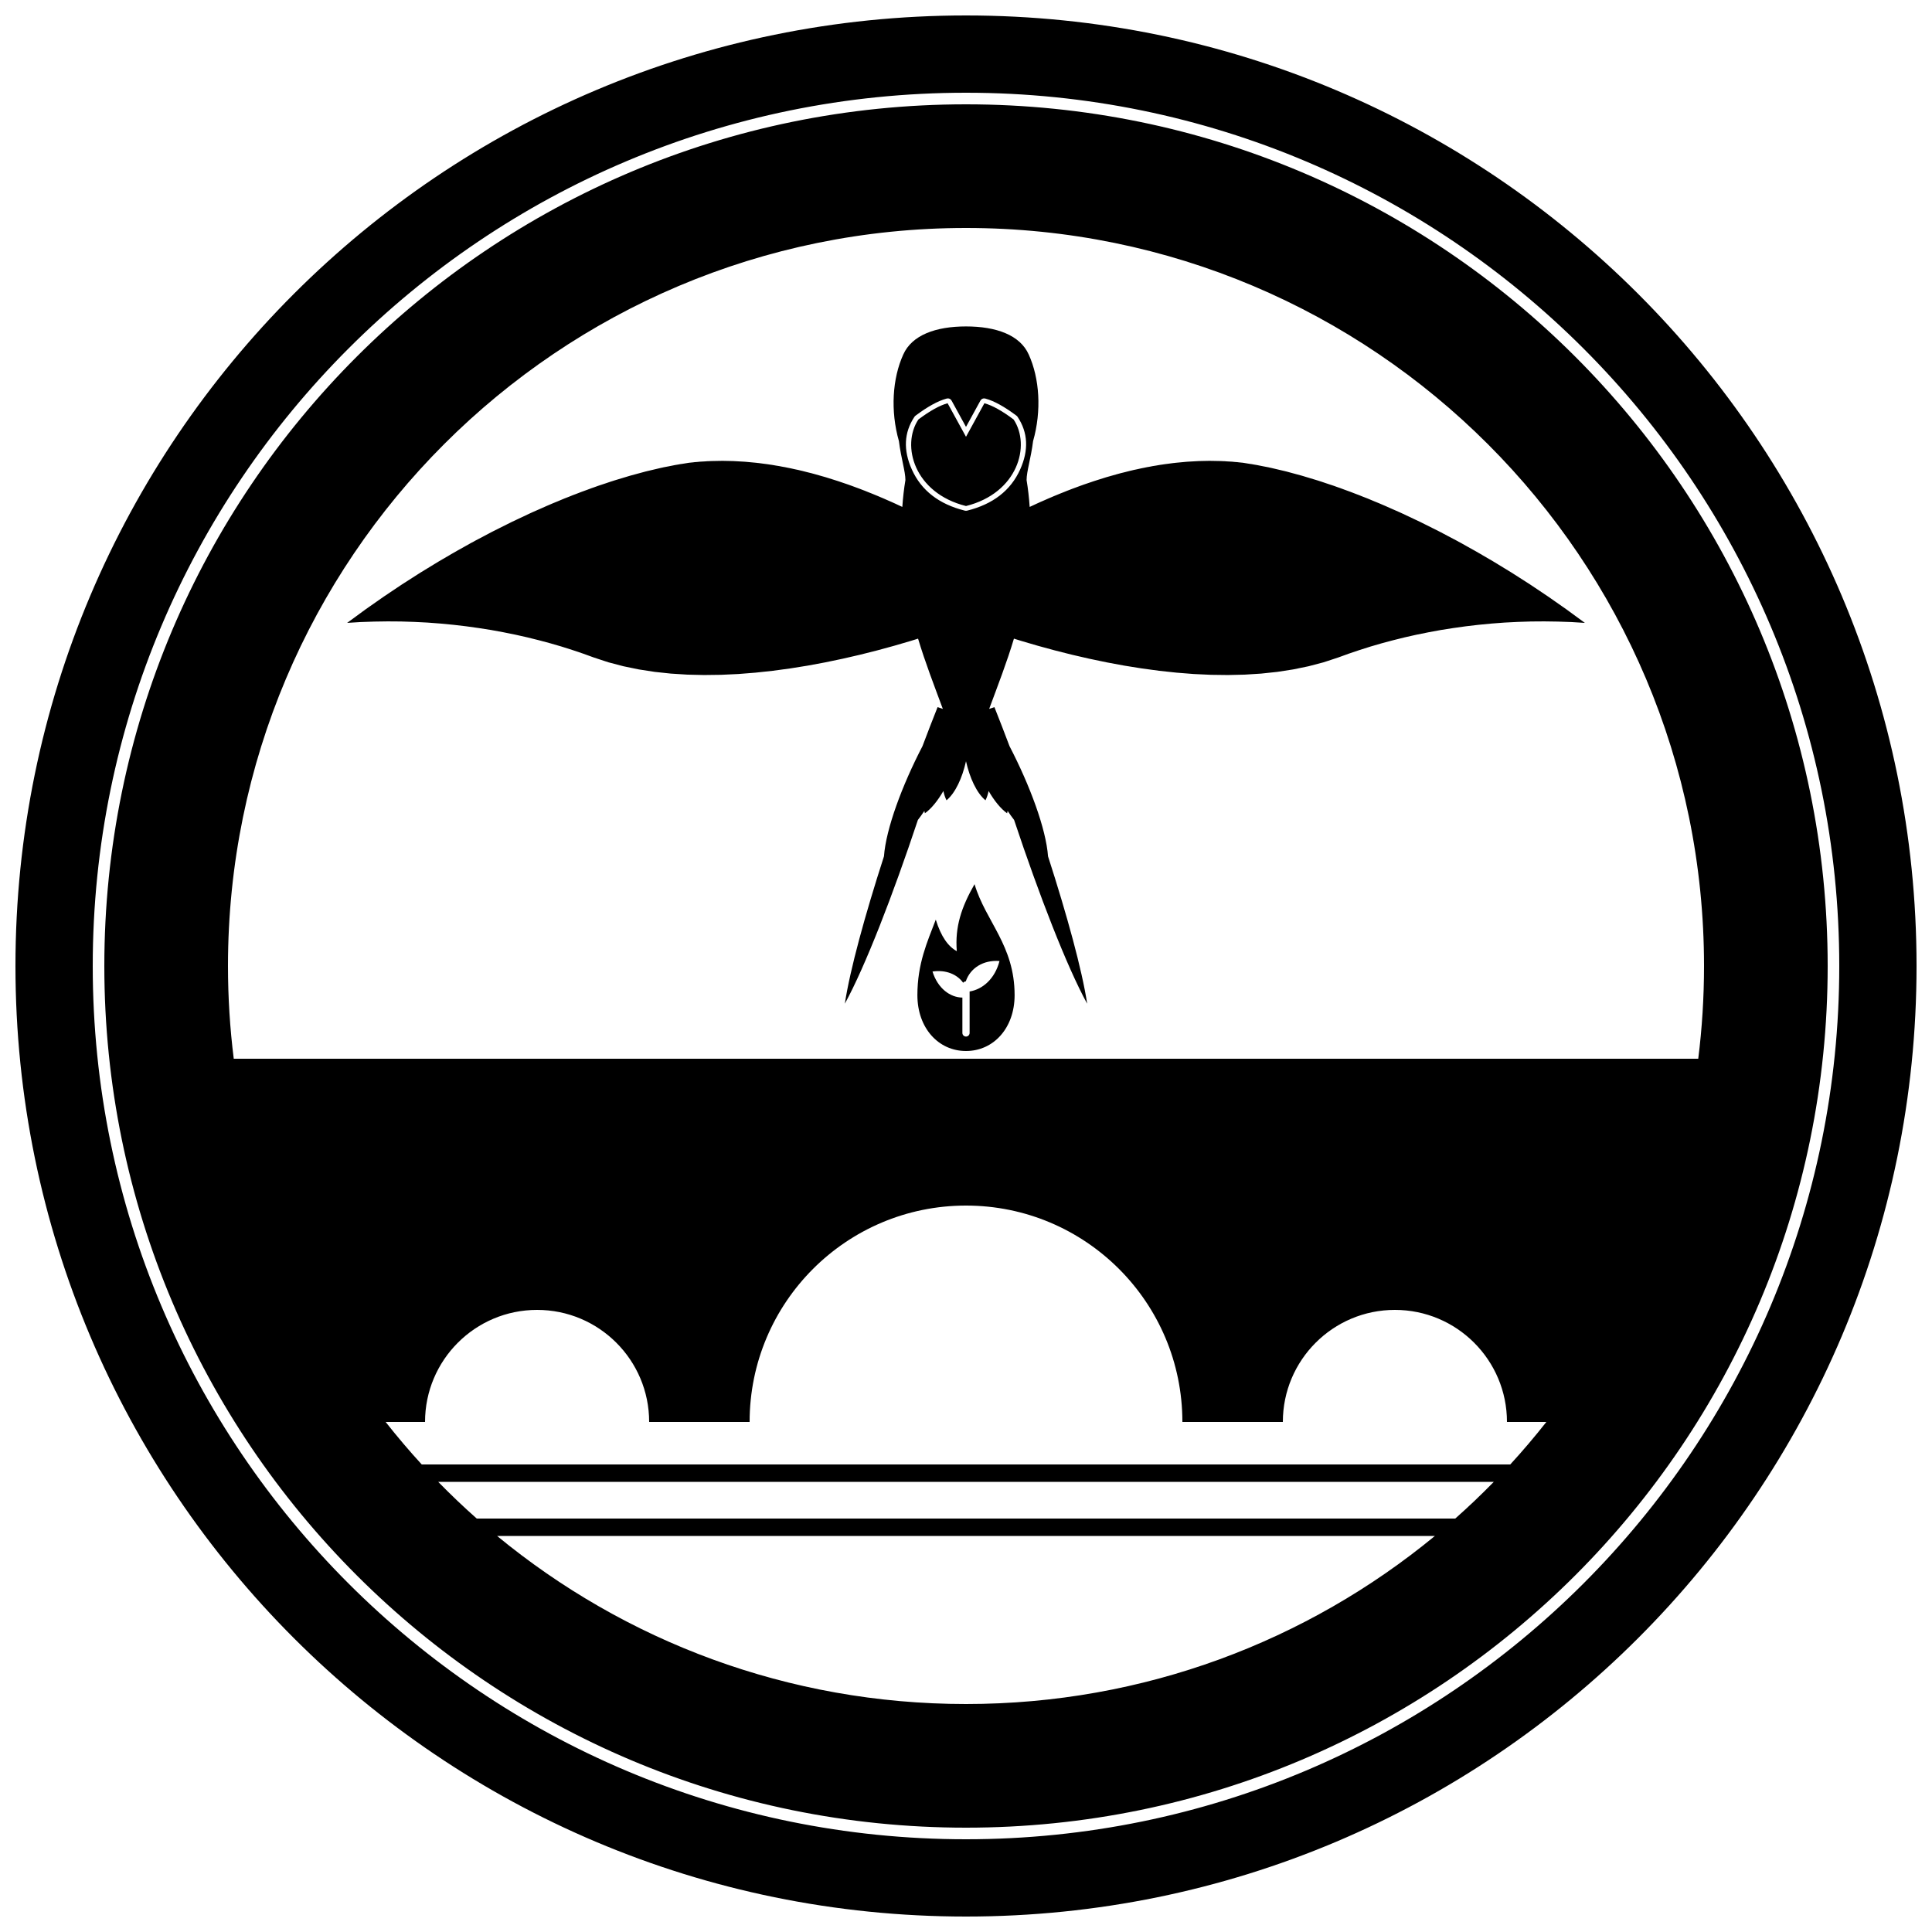
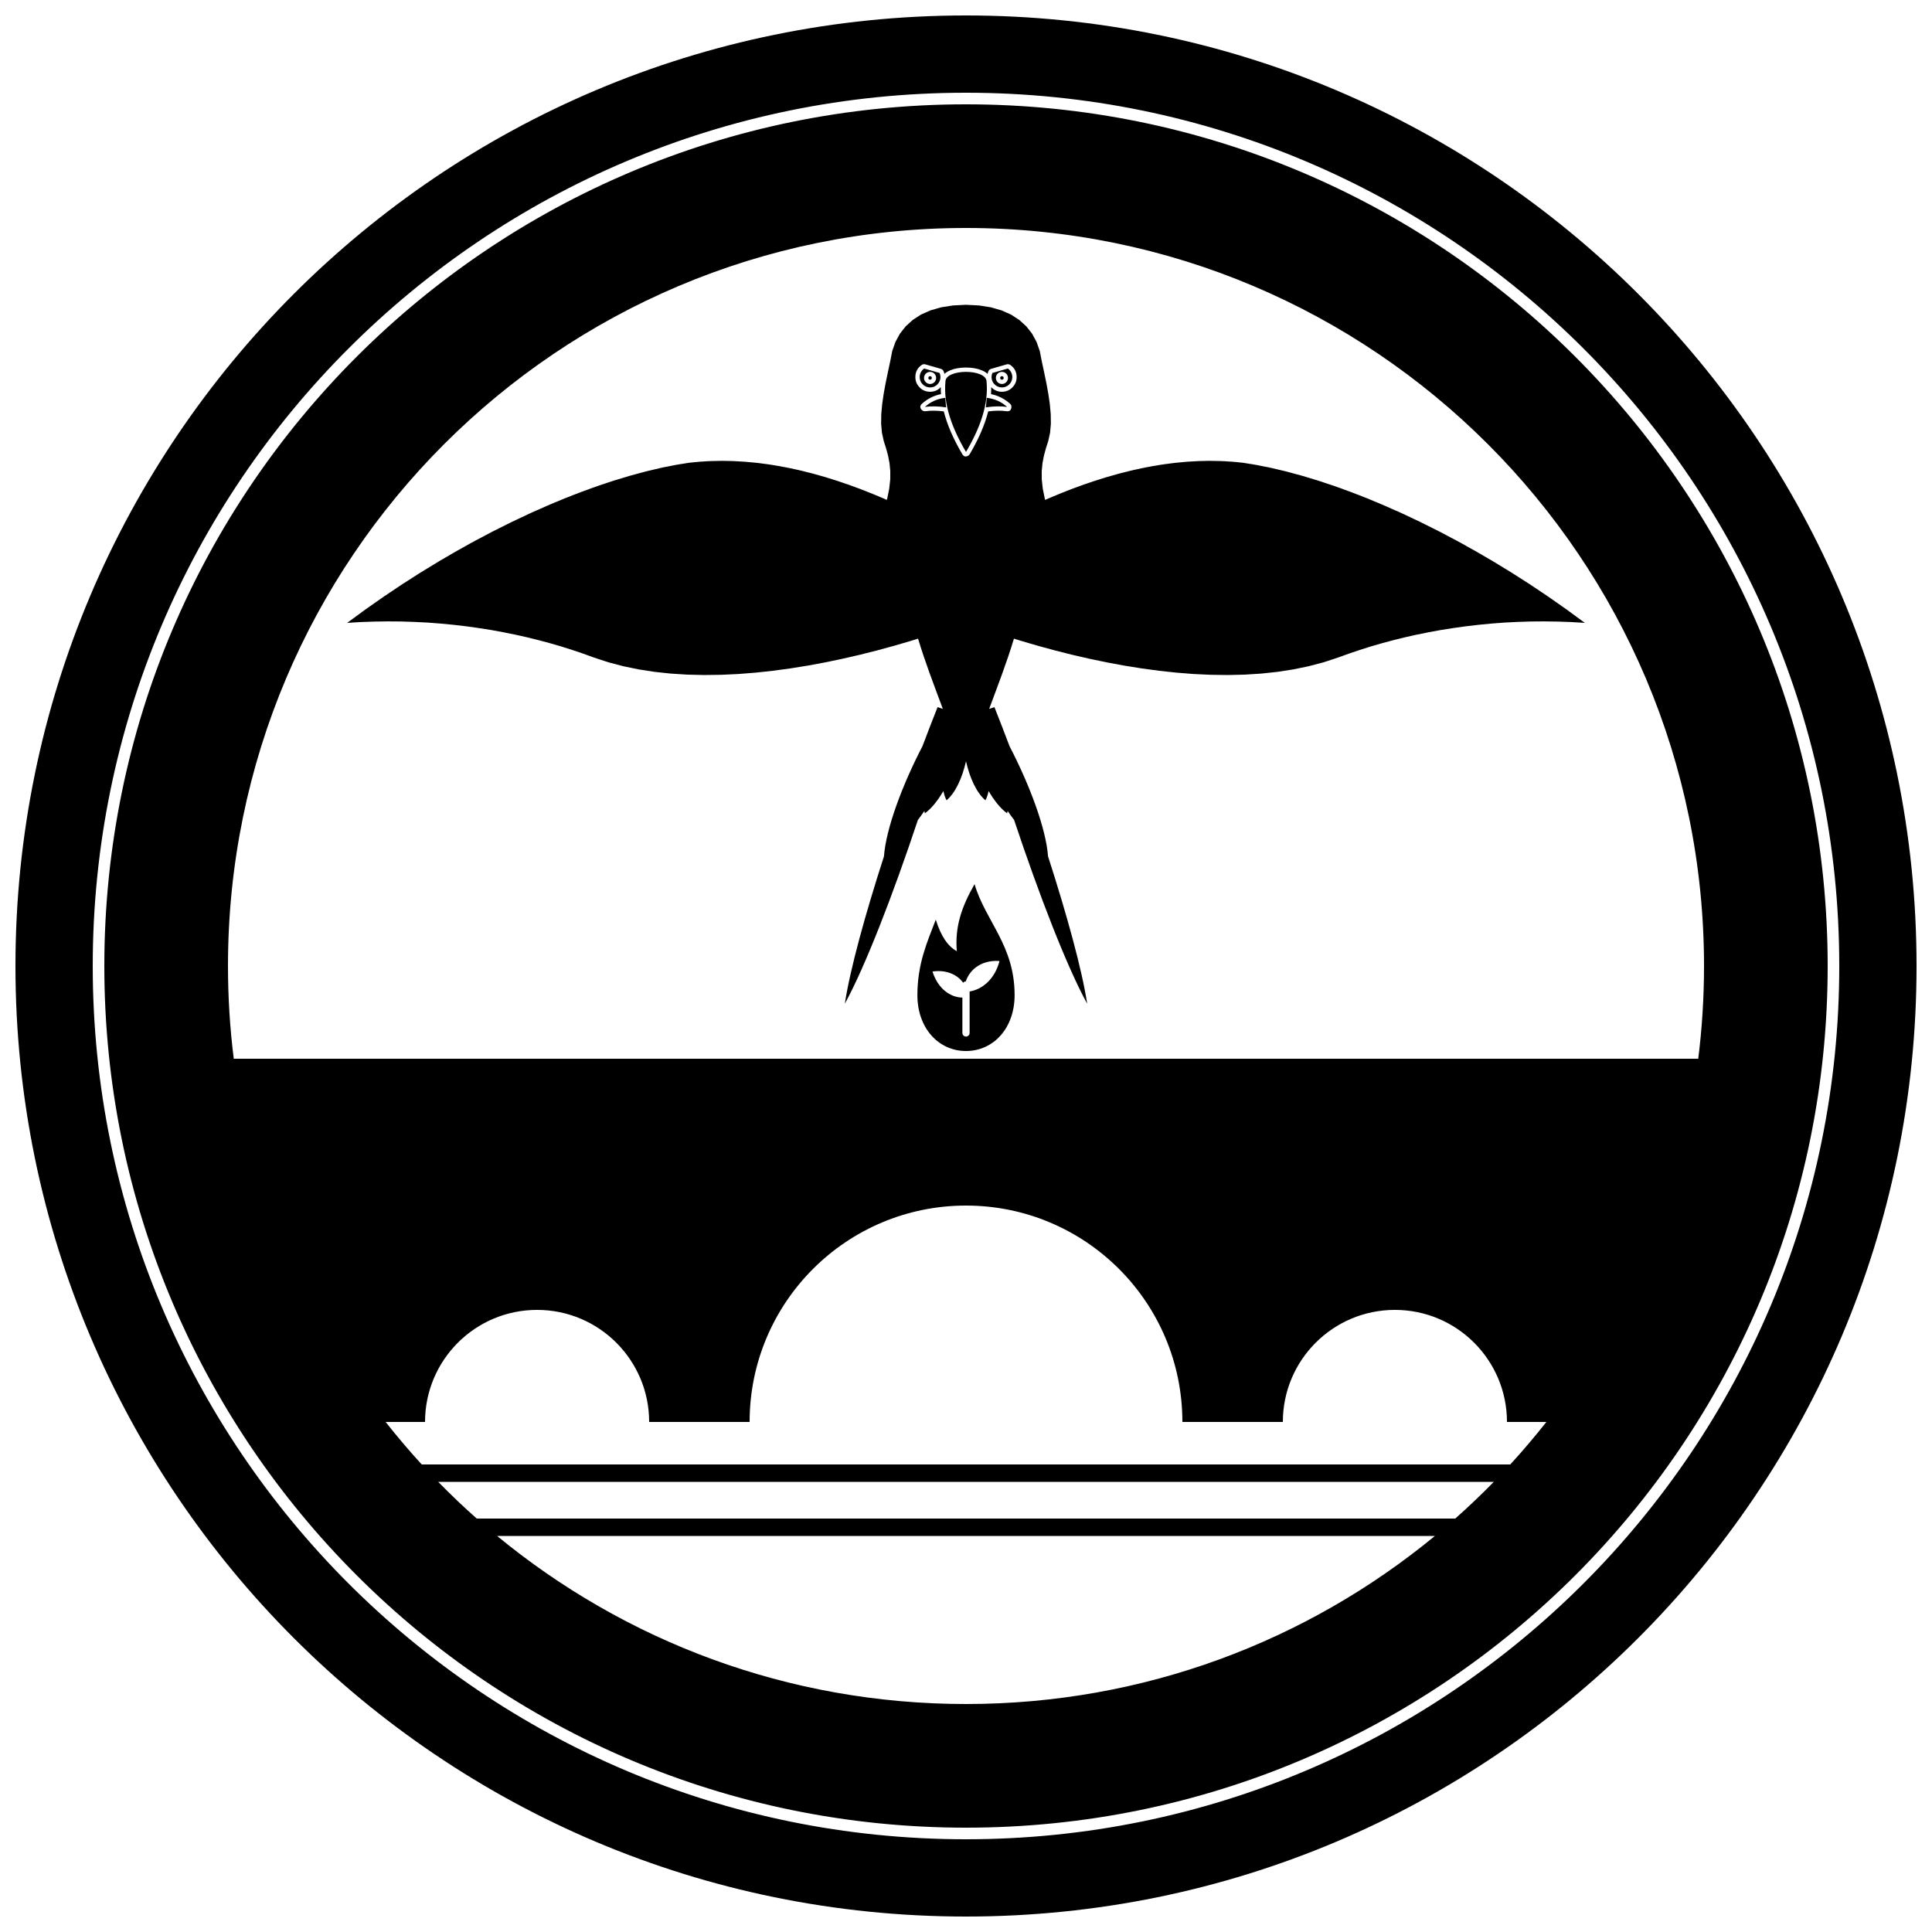
<svg xmlns="http://www.w3.org/2000/svg" viewBox="0 0 1000 1000" role="img" aria-label="קריית חינוך דרור · משלחת לגרמניה 2026">
-   <path fill="#000000" d="M8 500C8 228.28 228.28 8 500 8C771.72 8 992 228.28 992 500C992 771.72 771.72 992 500 992C228.28 992 8 771.72 8 500ZM48 500C48 749.63 250.37 952 500 952C749.63 952 952 749.63 952 500C952 250.37 749.63 48 500 48C250.37 48 48 250.37 48 500ZM54 500C54 253.68 253.68 54 500 54C746.32 54 946 253.68 946 500C946 746.32 746.32 946 500 946C253.68 946 54 746.32 54 500ZM118 500C118 516.26 119.02 532.28 120.99 548H879.01C880.98 532.28 882 516.26 882 500C882 289.03 710.97 118 500 118C289.03 118 118 289.03 118 500ZM485.29 366.01 488.01 366.93C483.45 354.61 478.84 342.76 475.19 330.56L471.36 331.75L462.74 334.27L453.98 336.66L445.13 338.89L436.19 340.95L427.2 342.83L418.17 344.51L409.12 345.96L400.08 347.19L391.08 348.16L382.12 348.87L373.24 349.28L364.45 349.39L355.77 349.19L347.22 348.65L338.84 347.76L330.64 346.49L322.65 344.84L314.89 342.8L307.36 340.32L301.92 338.35L296.35 336.47L290.65 334.66L284.84 332.97L278.9 331.38L272.86 329.88L266.73 328.5L260.48 327.24L254.15 326.08L247.72 325.07L241.21 324.16L234.63 323.39L227.96 322.75L221.23 322.24L214.43 321.9L207.58 321.68L200.67 321.63L193.71 321.73L186.71 321.97L179.68 322.4L189.12 315.48L198.61 308.83L208.13 302.45L217.65 296.36L227.18 290.55L232.88 287.23V287.2L234.81 286.11L236.68 285.03L240.4 282.96L243.73 281.08L245.04 280.39L246.13 279.78L250.72 277.37L254.52 275.35L255.3 274.96L255.52 274.84L264.83 270.19L265.03 270.09L265.2 270.01L267.26 269.04L274.04 265.84L274.66 265.56L275.74 265.06L279.58 263.38L283.13 261.8L284.48 261.23L286.14 260.51L288.6 259.51L292.09 258.04L294.71 257.03L296.34 256.36L298.18 255.67L300.9 254.62L304.23 253.41L306.33 252.62L307.54 252.21L309.52 251.49L313.75 250.09L316.07 249.3L316.97 249.02L317.97 248.69L324.14 246.83L325.55 246.4L325.74 246.35L326.2 246.21L334.2 244.04L334.44 243.99L334.72 243.91L337.08 243.36L341.95 242.21L342.58 242.08L343.57 241.85L346.17 241.36L349.44 240.7L350.89 240.46L352.06 240.24L353.28 240.07L356.64 239.52L358.79 239.31L359.54 239.21L360.74 239.12L362.36 238.96L364.74 238.83L366.13 238.72L366.92 238.7L368.13 238.64L371.81 238.57L372.76 238.55L373.04 238.55L373.92 238.53L378.64 238.63L379.43 238.65L379.56 238.65L379.73 238.66L385.58 238.99L385.95 239.03L386.13 239.04L387.5 239.17L391.46 239.54L392.09 239.62L392.87 239.7L395.16 240.01L397.35 240.29L398.29 240.44L399.64 240.63L401.72 241L403.27 241.24L404.73 241.53L406.44 241.83L407.86 242.13L409.2 242.39L411.39 242.88L413.26 243.27L414.2 243.5L415.16 243.72L417.97 244.44L420.1 244.96L420.77 245.15L421.13 245.24L426.63 246.8L426.96 246.89L426.98 246.9L427.12 246.93L433.12 248.82L433.52 248.95L433.84 249.05L435.62 249.66L439.13 250.85L439.86 251.12L440.74 251.43L442.71 252.16L445.15 253.06L446.55 253.61L447.65 254.02L449.26 254.68L451.19 255.44L453.06 256.21L454.56 256.82L455.75 257.34L457.23 257.96L459.42 258.93L461.49 259.83L462.77 260.41L463.26 260.63L465.17 261.52L467.04 262.38C467.36 257.65 467.89 253.01 468.64 248.48C468.64 244 466.4 237.28 465.28 228.32C460.8 212.64 461.92 195.84 467.52 183.52C472 173.44 484.32 168.96 500 168.96C515.68 168.96 528 173.44 532.48 183.52C538.08 195.84 539.2 212.64 534.72 228.32C533.6 237.28 531.36 244 531.36 248.48C532.11 253.01 532.64 257.65 532.96 262.38L534.83 261.52L536.74 260.63L537.23 260.41L538.51 259.83L540.58 258.93L542.77 257.96L544.25 257.34L545.44 256.82L546.94 256.21L548.81 255.44L550.74 254.68L552.35 254.02L553.45 253.61L554.85 253.06L557.29 252.16L559.26 251.43L560.14 251.12L560.87 250.85L564.38 249.66L566.16 249.05L566.48 248.95L566.88 248.82L572.88 246.93L573.02 246.9L573.04 246.89L573.37 246.8L578.87 245.24L579.23 245.15L579.9 244.96L582.03 244.44L584.84 243.72L585.8 243.5L586.74 243.27L588.61 242.88L590.8 242.39L592.14 242.13L593.56 241.83L595.27 241.53L596.73 241.24L598.28 241L600.36 240.63L601.71 240.44L602.65 240.29L604.84 240.01L607.13 239.7L607.91 239.62L608.54 239.54L612.5 239.17L613.87 239.04L614.05 239.03L614.42 238.99L620.27 238.66L620.44 238.65L620.57 238.65L621.36 238.63L626.08 238.53L626.96 238.55L627.24 238.55L628.19 238.57L631.87 238.64L633.08 238.7L633.87 238.72L635.26 238.83L637.64 238.96L639.26 239.12L640.46 239.21L641.21 239.31L643.36 239.52L646.72 240.07L647.94 240.24L649.11 240.46L650.56 240.7L653.83 241.36L656.43 241.85L657.42 242.08L658.05 242.21L662.92 243.36L665.28 243.91L665.56 243.99L665.8 244.04L673.8 246.21L674.26 246.35L674.45 246.4L675.86 246.83L682.03 248.69L683.03 249.02L683.93 249.3L686.25 250.09L690.48 251.49L692.46 252.21L693.67 252.62L695.77 253.41L699.1 254.62L701.82 255.67L703.66 256.36L705.29 257.03L707.91 258.04L711.4 259.51L713.86 260.51L715.52 261.23L716.87 261.8L720.42 263.38L724.26 265.06L725.34 265.56L725.96 265.84L732.74 269.04L734.8 270.01L734.97 270.09L735.17 270.19L744.48 274.84L744.7 274.96L745.48 275.35L749.28 277.37L753.87 279.78L754.96 280.39L756.27 281.08L759.6 282.96L763.32 285.03L765.19 286.11L767.12 287.2V287.23L772.82 290.55L782.35 296.36L791.87 302.45L801.39 308.83L810.88 315.48L820.32 322.4L813.29 321.97L806.29 321.73L799.33 321.63L792.42 321.68L785.57 321.9L778.77 322.24L772.04 322.75L765.37 323.39L758.79 324.16L752.28 325.07L745.85 326.08L739.52 327.24L733.27 328.5L727.14 329.88L721.1 331.38L715.16 332.97L709.35 334.66L703.65 336.47L698.08 338.35L692.64 340.32L685.11 342.8L677.35 344.84L669.36 346.49L661.16 347.76L652.78 348.65L644.23 349.19L635.55 349.39L626.76 349.28L617.88 348.87L608.92 348.16L599.92 347.19L590.88 345.96L581.83 344.51L572.8 342.83L563.81 340.95L554.87 338.89L546.02 336.66L537.26 334.27L528.64 331.75L524.81 330.56C521.16 342.76 516.55 354.61 511.99 366.93L514.71 366.01C517.3 372.53 519.92 379.29 522.53 386.22C533.06 406.48 541.43 429.01 542.46 443.23C552.32 473.77 560.07 502.02 562.72 519.52C552.16 500.27 537.8 463.15 524.9 424.4C523.78 422.95 522.65 421.39 521.55 419.74C521.47 420.15 521.38 420.56 521.28 420.96C517.9 418.53 514.63 414.45 511.71 409.43C511.33 411.21 510.79 412.83 510.08 414.24C505.46 410.38 501.94 402.64 500 394.03C498.06 402.64 494.54 410.38 489.92 414.24C489.21 412.83 488.67 411.21 488.29 409.43C485.37 414.45 482.1 418.53 478.72 420.96C478.62 420.56 478.53 420.15 478.45 419.74C477.35 421.39 476.22 422.95 475.1 424.4C462.2 463.15 447.84 500.27 437.28 519.52C439.93 502.02 447.68 473.77 457.54 443.23C458.57 429.01 466.94 406.48 477.47 386.22C480.08 379.29 482.7 372.53 485.29 366.01ZM781.71 758C788.21 750.91 794.45 743.57 800.4 736H780C780 703.97 754.03 678 722 678C689.97 678 664 703.97 664 736H612C612 674.14 561.86 624 500 624C438.14 624 388 674.14 388 736H336C336 703.97 310.03 678 278 678C245.97 678 220 703.97 220 736H199.6C205.55 743.57 211.79 750.91 218.29 758ZM742.71 795H257.29C323.28 849.36 407.83 882 500 882C592.17 882 676.72 849.36 742.71 795ZM753.24 786C760.12 779.91 766.77 773.57 773.19 767H226.81C233.23 773.57 239.88 779.91 246.76 786ZM504.42 457.64C510.2 477.02 525.16 489.26 525.16 515.1C525.16 532.1 514.28 544 500 544C485.72 544 474.84 532.1 474.84 515.1C474.84 498.78 479.94 487.56 484.36 476C487.08 484.84 490.82 489.94 495.24 492.32C494.22 479.74 497.62 469.54 504.42 457.64ZM473.31 215.75Q465.18 227.95 471.99 243.05Q479.33 259.29 499.4 264.31Q500 264.46 500.6 264.31Q520.67 259.29 528.01 243.05Q534.82 227.95 526.69 215.75Q526.46 215.4 526.12 215.15Q516.78 208.15 510.17 206.34Q508.29 205.83 507.36 207.54L500 220.96L492.64 207.54Q491.71 205.83 489.83 206.34Q483.22 208.15 473.88 215.15Q473.54 215.4 473.31 215.75ZM475.36 217.12Q484.32 210.4 490.48 208.72L500 226.08L509.52 208.72Q515.68 210.4 524.64 217.12C533.6 230.56 526.88 255.2 500 261.92C473.12 255.2 466.4 230.56 475.36 217.12ZM501.87 513.19C508.51 512.1 514.93 506.76 517.34 497.42C508.95 496.8 502.26 501.01 499.88 507.96C499.33 508 498.85 508.27 498.53 508.67C495.39 504.31 489.61 501.83 482.66 502.86C485.36 511.56 491.76 516.28 498.13 516.35V534.65C498.13 535.68 498.97 536.52 500 536.52C501.03 536.52 501.87 535.68 501.87 534.65Z" />
+   <path fill="#000000" d="M8 500C8 228.28 228.28 8 500 8C771.72 8 992 228.28 992 500C992 771.72 771.72 992 500 992C228.28 992 8 771.72 8 500ZM48 500C48 749.63 250.37 952 500 952C749.63 952 952 749.63 952 500C952 250.37 749.63 48 500 48C250.37 48 48 250.37 48 500ZM54 500C54 253.68 253.68 54 500 54C746.32 54 946 253.68 946 500C946 746.32 746.32 946 500 946C253.68 946 54 746.32 54 500ZM118 500C118 516.26 119.02 532.28 120.99 548H879.01C880.98 532.28 882 516.26 882 500C882 289.03 710.97 118 500 118C289.03 118 118 289.03 118 500ZM485.29 366.01 488.01 366.93C483.45 354.61 478.84 342.76 475.19 330.56L471.36 331.75L462.74 334.27L453.98 336.66L445.13 338.89L436.19 340.95L427.2 342.83L418.17 344.51L409.12 345.96L400.08 347.19L391.08 348.16L382.12 348.87L373.24 349.28L364.45 349.39L355.77 349.19L347.22 348.65L338.84 347.76L330.64 346.49L322.65 344.84L314.89 342.8L307.36 340.32L301.92 338.35L296.35 336.47L290.65 334.66L284.84 332.97L278.9 331.38L272.86 329.88L266.73 328.5L260.48 327.24L254.15 326.08L247.72 325.07L241.21 324.16L234.63 323.39L227.96 322.75L221.23 322.24L214.43 321.9L207.58 321.68L200.67 321.63L193.71 321.73L186.71 321.97L179.68 322.4L189.12 315.48L198.61 308.83L208.13 302.45L217.65 296.36L227.18 290.55L232.88 287.23V287.2L234.81 286.11L236.68 285.03L240.4 282.96L243.73 281.08L245.04 280.39L246.13 279.78L250.72 277.37L254.52 275.35L255.3 274.96L255.52 274.84L264.83 270.19L265.03 270.09L265.2 270.01L267.26 269.04L274.04 265.84L274.66 265.56L275.74 265.06L279.58 263.38L283.13 261.8L284.48 261.23L286.14 260.51L288.6 259.51L292.09 258.04L294.71 257.03L296.34 256.36L298.18 255.67L300.9 254.62L304.23 253.41L306.33 252.62L307.54 252.21L309.52 251.49L313.75 250.09L316.07 249.3L316.97 249.02L317.97 248.69L324.14 246.83L325.55 246.4L325.74 246.35L326.2 246.21L334.2 244.04L334.44 243.99L334.72 243.91L337.08 243.36L341.95 242.21L342.58 242.08L343.57 241.85L346.17 241.36L349.44 240.7L350.89 240.46L352.06 240.24L353.28 240.07L356.64 239.52L358.79 239.31L359.54 239.21L360.74 239.12L362.36 238.96L364.74 238.83L366.13 238.72L366.92 238.7L368.13 238.64L371.81 238.57L372.76 238.55L373.04 238.55L373.92 238.53L378.64 238.63L379.43 238.65L379.56 238.65L379.73 238.66L385.58 238.99L385.95 239.03L386.13 239.04L387.5 239.17L391.46 239.54L392.09 239.62L392.87 239.7L395.16 240.01L397.35 240.29L398.29 240.44L399.64 240.63L401.72 241L403.27 241.24L404.73 241.53L406.44 241.83L407.86 242.13L409.2 242.39L411.39 242.88L413.26 243.27L414.2 243.5L415.16 243.72L417.97 244.44L420.1 244.96L420.77 245.15L421.13 245.24L426.63 246.8L426.96 246.89L426.98 246.9L427.12 246.93L433.12 248.82L433.52 248.95L433.84 249.05L435.62 249.66L439.13 250.85L439.86 251.12L440.74 251.43L442.71 252.16L445.15 253.06L446.55 253.61L447.65 254.02L449.26 254.68L451.19 255.44L453.06 256.21L454.56 256.82L455.75 257.34L457.23 257.96L459 258.74L459.19 258.21L460.27 252.89L460.79 248.1L460.8 243.72L460.4 239.65L459.65 235.81L458.64 232.06L457.44 228.32L456.48 223.96L456.07 219.33L456.14 214.42L456.6 209.28L457.37 203.93L458.38 198.39L459.56 192.7L460.8 186.88L461.81 181.71L463.48 176.97L465.81 172.69L468.8 168.89L472.43 165.6L476.68 162.84L481.59 160.66L487.11 159.07L493.25 158.1L500 157.76L506.75 158.1L512.89 159.07L518.41 160.66L523.32 162.84L527.57 165.6L531.2 168.89L534.19 172.69L536.52 176.97L538.19 181.71L539.2 186.88L540.44 192.7L541.62 198.39L542.63 203.93L543.4 209.28L543.86 214.42L543.93 219.33L543.52 223.96L542.56 228.32L541.36 232.06L540.35 235.81L539.6 239.65L539.2 243.72L539.21 248.1L539.73 252.89L540.81 258.21L540.97 258.75L542.77 257.96L544.25 257.34L545.44 256.82L546.94 256.21L548.81 255.44L550.74 254.68L552.35 254.02L553.45 253.61L554.85 253.06L557.29 252.16L559.26 251.43L560.14 251.12L560.87 250.85L564.38 249.66L566.16 249.05L566.48 248.95L566.88 248.82L572.88 246.93L573.02 246.9L573.04 246.89L573.37 246.8L578.87 245.24L579.23 245.15L579.9 244.96L582.03 244.44L584.84 243.72L585.8 243.5L586.74 243.27L588.61 242.88L590.8 242.39L592.14 242.13L593.56 241.83L595.27 241.53L596.73 241.24L598.28 241L600.36 240.63L601.71 240.44L602.65 240.29L604.84 240.01L607.13 239.7L607.91 239.62L608.54 239.54L612.5 239.17L613.87 239.04L614.05 239.03L614.42 238.99L620.27 238.66L620.44 238.65L620.57 238.65L621.36 238.63L626.08 238.53L626.96 238.55L627.24 238.55L628.19 238.57L631.87 238.64L633.08 238.7L633.87 238.72L635.26 238.83L637.64 238.96L639.26 239.12L640.46 239.21L641.21 239.31L643.36 239.52L646.72 240.07L647.94 240.24L649.11 240.46L650.56 240.7L653.83 241.36L656.43 241.85L657.42 242.08L658.05 242.21L662.92 243.36L665.28 243.91L665.56 243.99L665.8 244.04L673.8 246.21L674.26 246.35L674.45 246.4L675.86 246.83L682.03 248.69L683.03 249.02L683.93 249.3L686.25 250.09L690.48 251.49L692.46 252.21L693.67 252.62L695.77 253.41L699.1 254.62L701.82 255.67L703.66 256.36L705.29 257.03L707.91 258.04L711.4 259.51L713.86 260.51L715.52 261.23L716.87 261.8L720.42 263.38L724.26 265.06L725.34 265.56L725.96 265.84L732.74 269.04L734.8 270.01L734.97 270.09L735.17 270.19L744.48 274.84L744.7 274.96L745.48 275.35L749.28 277.37L753.87 279.78L754.96 280.39L756.27 281.08L759.6 282.96L763.32 285.03L765.19 286.11L767.12 287.2V287.23L772.82 290.55L782.35 296.36L791.87 302.45L801.39 308.83L810.88 315.48L820.32 322.4L813.29 321.97L806.29 321.73L799.33 321.63L792.42 321.68L785.57 321.9L778.77 322.24L772.04 322.75L765.37 323.39L758.79 324.16L752.28 325.07L745.85 326.08L739.52 327.24L733.27 328.5L727.14 329.88L721.1 331.38L715.16 332.97L709.35 334.66L703.65 336.47L698.08 338.35L692.64 340.32L685.11 342.8L677.35 344.84L669.36 346.49L661.16 347.76L652.78 348.65L644.23 349.19L635.55 349.39L626.76 349.28L617.88 348.87L608.92 348.16L599.92 347.19L590.88 345.96L581.83 344.51L572.8 342.83L563.81 340.95L554.87 338.89L546.02 336.66L537.26 334.27L528.64 331.75L524.81 330.56C521.16 342.76 516.55 354.61 511.99 366.93L514.71 366.01C517.3 372.53 519.92 379.29 522.53 386.22C533.06 406.48 541.43 429.01 542.46 443.23C552.32 473.77 560.07 502.02 562.72 519.52C552.16 500.27 537.8 463.15 524.9 424.4C523.78 422.95 522.65 421.39 521.55 419.74C521.47 420.15 521.38 420.56 521.28 420.96C517.9 418.53 514.63 414.45 511.71 409.43C511.33 411.21 510.79 412.83 510.08 414.24C505.46 410.38 501.94 402.64 500 394.03C498.06 402.64 494.54 410.38 489.92 414.24C489.21 412.83 488.67 411.21 488.29 409.43C485.37 414.45 482.1 418.53 478.72 420.96C478.62 420.56 478.53 420.15 478.45 419.74C477.35 421.39 476.22 422.95 475.1 424.4C462.2 463.15 447.84 500.27 437.28 519.52C439.93 502.02 447.68 473.77 457.54 443.23C458.57 429.01 466.94 406.48 477.47 386.22C480.08 379.29 482.7 372.53 485.29 366.01ZM781.71 758C788.21 750.91 794.45 743.57 800.4 736H780C780 703.97 754.03 678 722 678C689.97 678 664 703.97 664 736H612C612 674.14 561.86 624 500 624C438.14 624 388 674.14 388 736H336C336 703.97 310.03 678 278 678C245.97 678 220 703.97 220 736H199.6C205.55 743.57 211.79 750.91 218.29 758ZM742.71 795H257.29C323.28 849.36 407.83 882 500 882C592.17 882 676.72 849.36 742.71 795ZM753.24 786C760.12 779.91 766.77 773.57 773.19 767H226.81C233.23 773.57 239.88 779.91 246.76 786ZM504.42 457.64C510.2 477.02 525.16 489.26 525.16 515.1C525.16 532.1 514.28 544 500 544C485.72 544 474.84 532.1 474.84 515.1C474.84 498.78 479.94 487.56 484.36 476C487.08 484.84 490.82 489.94 495.24 492.32C494.22 479.74 497.62 469.54 504.42 457.64ZM473.79 195.17Q473.79 198.32 476.02 200.55Q478.25 202.78 481.41 202.78Q484.56 202.78 486.79 200.55Q486.88 200.47 486.96 200.38Q486.93 202.16 487.05 204Q481.5 205.11 477.22 208.96Q476.39 209.71 476.35 210.5Q476.31 211.29 477.05 212.12Q477.85 213 479.02 212.84Q483.29 212.26 488.51 212.94Q491.12 223.29 498.07 235.06Q498.64 236.02 499.41 236.22Q500.18 236.42 501.14 235.85Q501.64 235.56 501.93 235.06Q508.88 223.29 511.49 212.94Q516.71 212.26 520.98 212.84Q523.2 213.15 523.5 210.93Q523.66 209.75 522.78 208.96Q518.5 205.11 512.95 204Q513.07 202.16 513.04 200.38Q513.12 200.47 513.21 200.55Q515.44 202.78 518.59 202.78Q521.75 202.78 523.98 200.55Q526.21 198.32 526.21 195.17Q526.21 191.18 522.94 188.91Q522.06 188.31 521.04 188.6L513.04 190.9Q512.02 191.19 511.6 192.16Q511.31 192.83 511.15 193.53Q510.03 192.45 508.18 191.68Q504.77 190.24 500 190.24Q495.23 190.24 491.82 191.68Q489.97 192.45 488.85 193.53Q488.69 192.83 488.4 192.16Q487.98 191.19 486.96 190.9L478.96 188.6Q477.94 188.31 477.06 188.91Q473.79 191.18 473.79 195.17ZM489.36 197.52C489.36 190.8 510.64 190.8 510.64 197.52C511.76 209.28 507.28 221.6 500 233.92C492.72 221.6 488.24 209.28 489.36 197.52ZM501.87 513.19C508.51 512.1 514.93 506.76 517.34 497.42C508.95 496.8 502.26 501.01 499.88 507.96C499.33 508 498.85 508.27 498.53 508.67C495.39 504.31 489.61 501.83 482.66 502.86C485.36 511.56 491.76 516.28 498.13 516.35V534.65C498.13 535.68 498.97 536.52 500 536.52C501.03 536.52 501.87 535.68 501.87 534.65ZM513.22 195.17C513.22 194.42 513.37 193.7 513.65 193.05L521.66 190.75C523.05 191.72 523.97 193.34 523.97 195.17C523.97 198.14 521.56 200.54 518.59 200.54C515.62 200.54 513.22 198.14 513.22 195.17ZM476.03 195.17C476.03 193.34 476.95 191.72 478.34 190.75L486.35 193.05C486.63 193.7 486.78 194.42 486.78 195.17C486.78 198.14 484.38 200.54 481.41 200.54C478.44 200.54 476.03 198.14 476.03 195.17ZM510.75 205.92Q516.8 206.59 521.28 210.62Q516.35 209.95 510.3 210.85ZM489.25 205.92 489.7 210.85Q483.65 209.95 478.72 210.62Q483.2 206.59 489.25 205.92ZM515.46 195.62C515.46 197.35 516.86 198.75 518.59 198.75C520.32 198.75 521.73 197.35 521.73 195.62C521.73 193.88 520.32 192.48 518.59 192.48C516.86 192.48 515.46 193.88 515.46 195.62ZM478.27 195.62C478.27 197.35 479.68 198.75 481.41 198.75C483.14 198.75 484.54 197.35 484.54 195.62C484.54 193.88 483.14 192.48 481.41 192.48C479.68 192.48 478.27 193.88 478.27 195.62ZM517.7 195.62Q517.7 194.72 518.59 194.72Q519.49 194.72 519.49 195.62Q519.49 196.51 518.59 196.51Q517.7 196.51 517.7 195.62ZM480.51 195.62Q480.51 194.72 481.41 194.72Q482.3 194.72 482.3 195.62Q482.3 196.51 481.41 196.51Q480.51 196.51 480.51 195.62Z" />
</svg>
